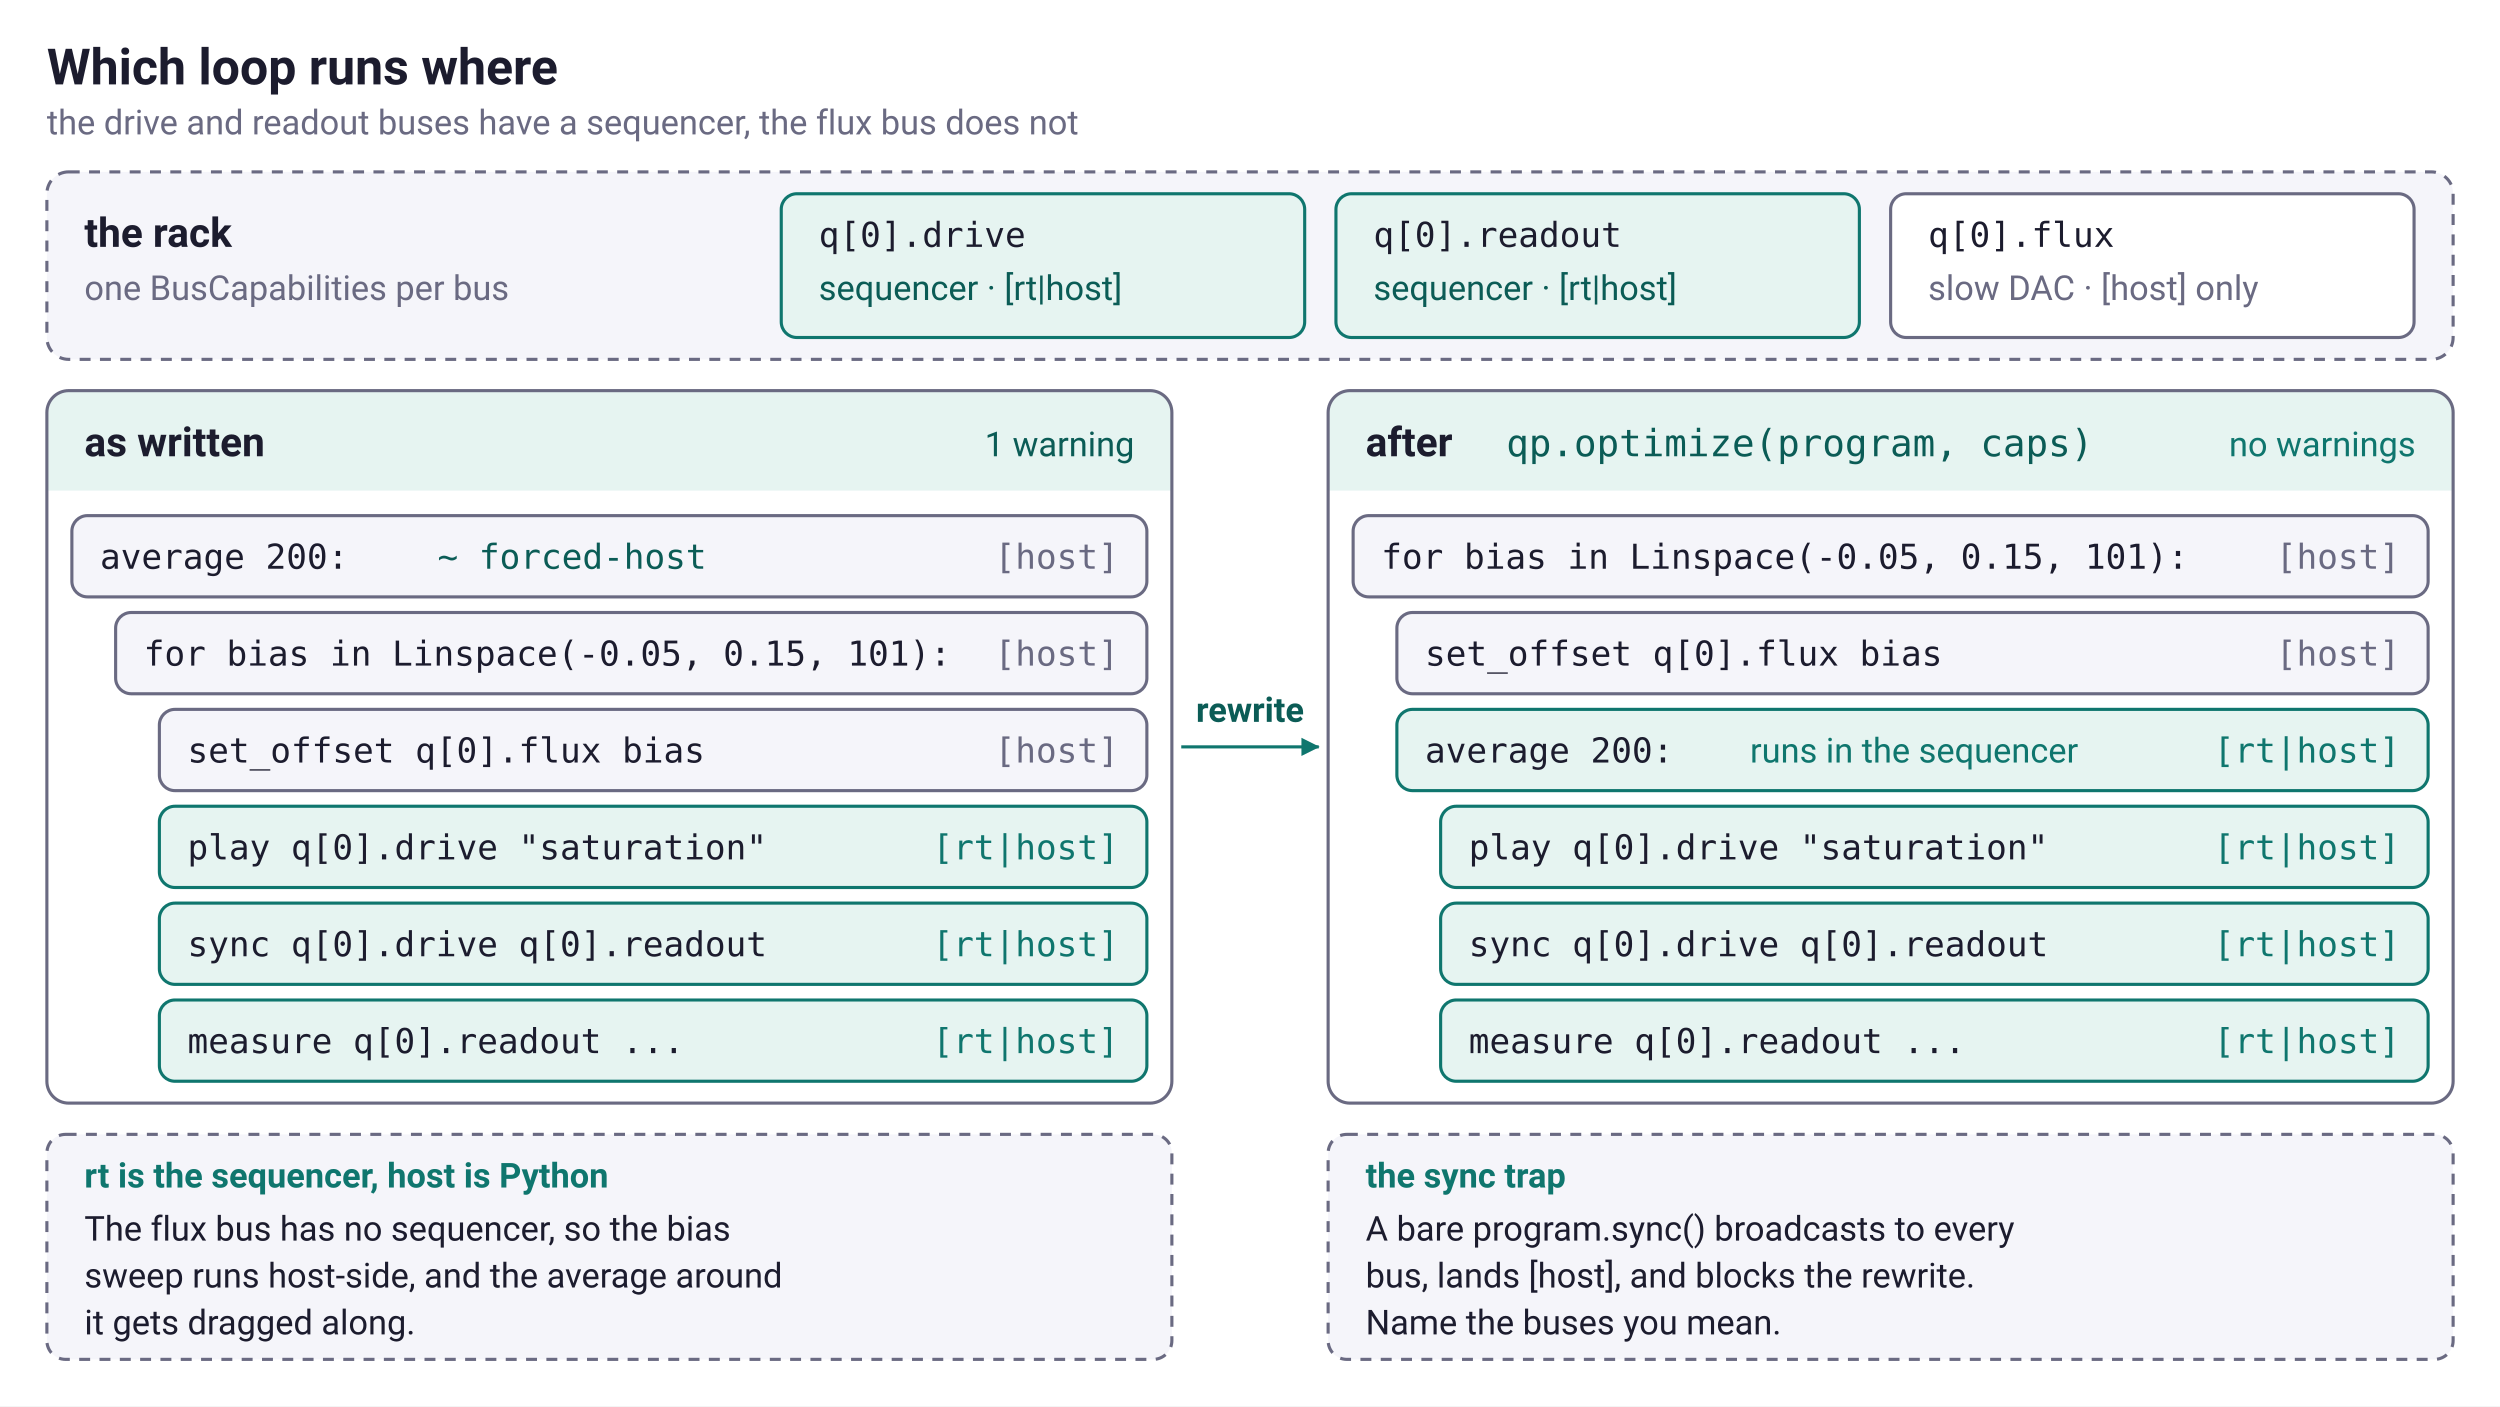
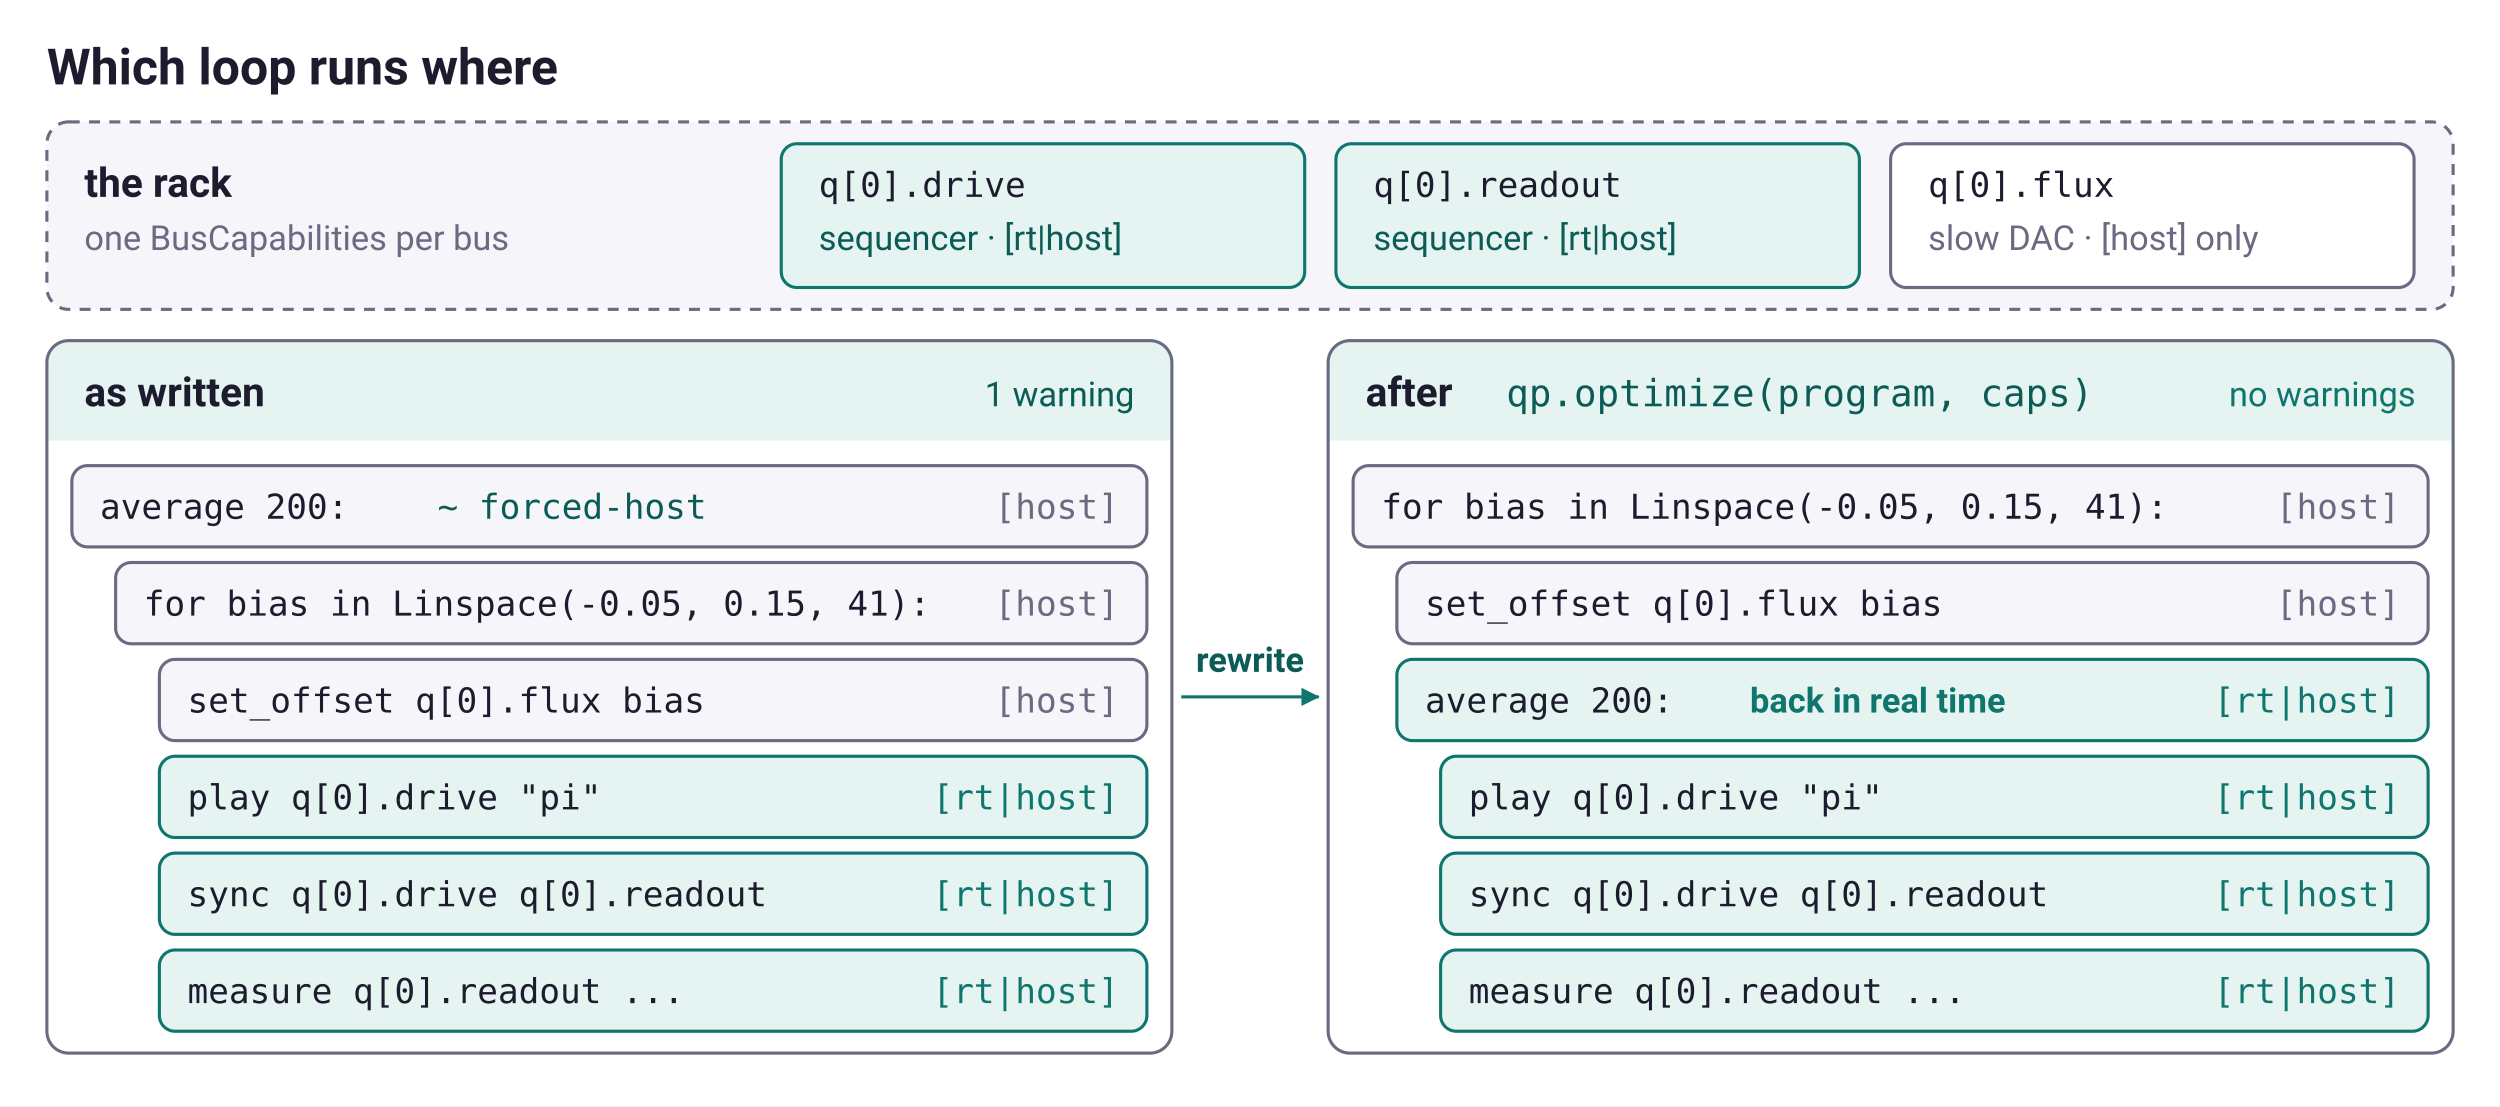
- <svg xmlns="http://www.w3.org/2000/svg" viewBox="0 0 1600 900" width="1600" height="900" role="img" font-family="-apple-system, Segoe UI, Roboto, Helvetica, Arial, sans-serif">
+ <svg xmlns="http://www.w3.org/2000/svg" viewBox="0 0 1600 708" width="1600" height="708" role="img" font-family="-apple-system, Segoe UI, Roboto, Helvetica, Arial, sans-serif">
  <defs>
    <marker id="arrow" viewBox="0 0 12 12" refX="10.5" refY="6" markerWidth="7" markerHeight="7" orient="auto">
      <path d="M1 1 L11 6 L1 11 Z" fill="#0f766e" />
    </marker>
  </defs>
-   <rect width="1600" height="900" fill="#ffffff" />
+   <rect width="1600" height="708" fill="#ffffff" />
  <text x="30" y="54" font-size="32" font-weight="700" fill="#1c1c2e">Which loop runs where</text>
-   <text x="30" y="86" font-size="22" fill="#6a6a82">the drive and readout buses have a sequencer, the flux bus does not</text>
-   <rect x="30" y="110" width="1540" height="120" rx="14" fill="#f5f5fa" stroke="#6a6a82" stroke-width="2" stroke-dasharray="7 6" />
-   <text x="54" y="158" font-size="26" font-weight="700" fill="#1c1c2e">the rack</text>
-   <text x="54" y="192" font-size="22" fill="#6a6a82">one BusCapabilities per bus</text>
-   <rect x="500" y="124" width="335" height="92" rx="10" fill="#e6f4f1" stroke="#0f766e" stroke-width="2" />
-   <text x="524" y="158" font-size="22" fill="#1c1c2e" font-family="ui-monospace, SFMono-Regular, Menlo, Consolas, monospace">q[0].drive</text>
-   <text x="524" y="192" font-size="22" fill="#0b5c56">sequencer · [rt|host]</text>
-   <rect x="855" y="124" width="335" height="92" rx="10" fill="#e6f4f1" stroke="#0f766e" stroke-width="2" />
-   <text x="879" y="158" font-size="22" fill="#1c1c2e" font-family="ui-monospace, SFMono-Regular, Menlo, Consolas, monospace">q[0].readout</text>
-   <text x="879" y="192" font-size="22" fill="#0b5c56">sequencer · [rt|host]</text>
-   <rect x="1210" y="124" width="335" height="92" rx="10" fill="#ffffff" stroke="#6a6a82" stroke-width="2" />
-   <text x="1234" y="158" font-size="22" fill="#1c1c2e" font-family="ui-monospace, SFMono-Regular, Menlo, Consolas, monospace">q[0].flux</text>
-   <text x="1234" y="192" font-size="22" fill="#6a6a82">slow DAC · [host] only</text>
-   <path d="M30 264 A14 14 0 0 1 44 250 H736 A14 14 0 0 1 750 264 V314 H30 Z" fill="#e6f4f1" />
-   <rect x="30" y="250" width="720" height="456" rx="14" fill="none" stroke="#6a6a82" stroke-width="2" />
-   <text x="54" y="292" font-size="26" font-weight="700" fill="#1c1c2e">as written</text>
-   <text x="726" y="292" font-size="22" fill="#0b5c56" text-anchor="end">1 warning</text>
-   <rect x="46" y="330" width="688" height="52" rx="10" fill="#f5f5fa" stroke="#6a6a82" stroke-width="2" />
-   <text x="64" y="364" font-size="22" fill="#1c1c2e" font-family="ui-monospace, SFMono-Regular, Menlo, Consolas, monospace">average 200:</text>
-   <text x="280" y="364" font-size="22" fill="#0b5c56" font-family="ui-monospace, SFMono-Regular, Menlo, Consolas, monospace">~ forced-host</text>
-   <text x="716" y="364" font-size="22" fill="#6a6a82" text-anchor="end" font-family="ui-monospace, SFMono-Regular, Menlo, Consolas, monospace">[host]</text>
-   <rect x="74" y="392" width="660" height="52" rx="10" fill="#f5f5fa" stroke="#6a6a82" stroke-width="2" />
-   <text x="92" y="426" font-size="22" fill="#1c1c2e" font-family="ui-monospace, SFMono-Regular, Menlo, Consolas, monospace">for bias in Linspace(-0.05, 0.15, 101):</text>
-   <text x="716" y="426" font-size="22" fill="#6a6a82" text-anchor="end" font-family="ui-monospace, SFMono-Regular, Menlo, Consolas, monospace">[host]</text>
-   <rect x="102" y="454" width="632" height="52" rx="10" fill="#f5f5fa" stroke="#6a6a82" stroke-width="2" />
-   <text x="120" y="488" font-size="22" fill="#1c1c2e" font-family="ui-monospace, SFMono-Regular, Menlo, Consolas, monospace">set_offset q[0].flux bias</text>
-   <text x="716" y="488" font-size="22" fill="#6a6a82" text-anchor="end" font-family="ui-monospace, SFMono-Regular, Menlo, Consolas, monospace">[host]</text>
-   <rect x="102" y="516" width="632" height="52" rx="10" fill="#e6f4f1" stroke="#0f766e" stroke-width="2" />
-   <text x="120" y="550" font-size="22" fill="#1c1c2e" font-family="ui-monospace, SFMono-Regular, Menlo, Consolas, monospace">play q[0].drive "saturation"</text>
-   <text x="716" y="550" font-size="22" fill="#0f766e" text-anchor="end" font-family="ui-monospace, SFMono-Regular, Menlo, Consolas, monospace">[rt|host]</text>
-   <rect x="102" y="578" width="632" height="52" rx="10" fill="#e6f4f1" stroke="#0f766e" stroke-width="2" />
-   <text x="120" y="612" font-size="22" fill="#1c1c2e" font-family="ui-monospace, SFMono-Regular, Menlo, Consolas, monospace">sync q[0].drive q[0].readout</text>
-   <text x="716" y="612" font-size="22" fill="#0f766e" text-anchor="end" font-family="ui-monospace, SFMono-Regular, Menlo, Consolas, monospace">[rt|host]</text>
-   <rect x="102" y="640" width="632" height="52" rx="10" fill="#e6f4f1" stroke="#0f766e" stroke-width="2" />
-   <text x="120" y="674" font-size="22" fill="#1c1c2e" font-family="ui-monospace, SFMono-Regular, Menlo, Consolas, monospace">measure q[0].readout ...</text>
-   <text x="716" y="674" font-size="22" fill="#0f766e" text-anchor="end" font-family="ui-monospace, SFMono-Regular, Menlo, Consolas, monospace">[rt|host]</text>
-   <line x1="756" y1="478" x2="844" y2="478" stroke="#0f766e" stroke-width="2" marker-end="url(#arrow)" />
-   <text x="800" y="462" font-size="22" font-weight="700" fill="#0b5c56" text-anchor="middle">rewrite</text>
-   <path d="M850 264 A14 14 0 0 1 864 250 H1556 A14 14 0 0 1 1570 264 V314 H850 Z" fill="#e6f4f1" />
-   <rect x="850" y="250" width="720" height="456" rx="14" fill="none" stroke="#6a6a82" stroke-width="2" />
-   <text x="874" y="292" font-size="26" font-weight="700" fill="#1c1c2e">after</text>
-   <text x="964" y="292" font-size="24" fill="#0b5c56" font-family="ui-monospace, SFMono-Regular, Menlo, Consolas, monospace">qp.optimize(program, caps)</text>
-   <text x="1546" y="292" font-size="22" fill="#0f766e" text-anchor="end">no warnings</text>
-   <rect x="866" y="330" width="688" height="52" rx="10" fill="#f5f5fa" stroke="#6a6a82" stroke-width="2" />
-   <text x="884" y="364" font-size="22" fill="#1c1c2e" font-family="ui-monospace, SFMono-Regular, Menlo, Consolas, monospace">for bias in Linspace(-0.05, 0.15, 101):</text>
-   <text x="1536" y="364" font-size="22" fill="#6a6a82" text-anchor="end" font-family="ui-monospace, SFMono-Regular, Menlo, Consolas, monospace">[host]</text>
-   <rect x="894" y="392" width="660" height="52" rx="10" fill="#f5f5fa" stroke="#6a6a82" stroke-width="2" />
-   <text x="912" y="426" font-size="22" fill="#1c1c2e" font-family="ui-monospace, SFMono-Regular, Menlo, Consolas, monospace">set_offset q[0].flux bias</text>
-   <text x="1536" y="426" font-size="22" fill="#6a6a82" text-anchor="end" font-family="ui-monospace, SFMono-Regular, Menlo, Consolas, monospace">[host]</text>
-   <rect x="894" y="454" width="660" height="52" rx="10" fill="#e6f4f1" stroke="#0f766e" stroke-width="2" />
-   <text x="912" y="488" font-size="22" fill="#1c1c2e" font-family="ui-monospace, SFMono-Regular, Menlo, Consolas, monospace">average 200:</text>
-   <text x="1120" y="488" font-size="22" fill="#0f766e">runs in the sequencer</text>
-   <text x="1536" y="488" font-size="22" fill="#0f766e" text-anchor="end" font-family="ui-monospace, SFMono-Regular, Menlo, Consolas, monospace">[rt|host]</text>
-   <rect x="922" y="516" width="632" height="52" rx="10" fill="#e6f4f1" stroke="#0f766e" stroke-width="2" />
-   <text x="940" y="550" font-size="22" fill="#1c1c2e" font-family="ui-monospace, SFMono-Regular, Menlo, Consolas, monospace">play q[0].drive "saturation"</text>
-   <text x="1536" y="550" font-size="22" fill="#0f766e" text-anchor="end" font-family="ui-monospace, SFMono-Regular, Menlo, Consolas, monospace">[rt|host]</text>
-   <rect x="922" y="578" width="632" height="52" rx="10" fill="#e6f4f1" stroke="#0f766e" stroke-width="2" />
-   <text x="940" y="612" font-size="22" fill="#1c1c2e" font-family="ui-monospace, SFMono-Regular, Menlo, Consolas, monospace">sync q[0].drive q[0].readout</text>
-   <text x="1536" y="612" font-size="22" fill="#0f766e" text-anchor="end" font-family="ui-monospace, SFMono-Regular, Menlo, Consolas, monospace">[rt|host]</text>
-   <rect x="922" y="640" width="632" height="52" rx="10" fill="#e6f4f1" stroke="#0f766e" stroke-width="2" />
-   <text x="940" y="674" font-size="22" fill="#1c1c2e" font-family="ui-monospace, SFMono-Regular, Menlo, Consolas, monospace">measure q[0].readout ...</text>
-   <text x="1536" y="674" font-size="22" fill="#0f766e" text-anchor="end" font-family="ui-monospace, SFMono-Regular, Menlo, Consolas, monospace">[rt|host]</text>
-   <rect x="30" y="726" width="720" height="144" rx="12" fill="#f5f5fa" stroke="#6a6a82" stroke-width="2" stroke-dasharray="7 6" />
-   <text x="54" y="760" font-size="22" font-weight="700" fill="#0f766e">rt is the sequencer, host is Python</text>
-   <text x="54" y="794" font-size="22" fill="#1c1c2e">The flux bus has no sequencer, so the bias</text>
-   <text x="54" y="824" font-size="22" fill="#1c1c2e">sweep runs host-side, and the average around</text>
-   <text x="54" y="854" font-size="22" fill="#1c1c2e">it gets dragged along.</text>
-   <rect x="850" y="726" width="720" height="144" rx="12" fill="#f5f5fa" stroke="#6a6a82" stroke-width="2" stroke-dasharray="7 6" />
-   <text x="874" y="760" font-size="22" font-weight="700" fill="#0f766e">the sync trap</text>
-   <text x="874" y="794" font-size="22" fill="#1c1c2e">A bare program.sync() broadcasts to every</text>
-   <text x="874" y="824" font-size="22" fill="#1c1c2e">bus, lands [host], and blocks the rewrite.</text>
-   <text x="874" y="854" font-size="22" fill="#1c1c2e">Name the buses you mean.</text>
+   <g transform="translate(0,-32)">
+     <rect x="30" y="110" width="1540" height="120" rx="14" fill="#f5f5fa" stroke="#6a6a82" stroke-width="2" stroke-dasharray="7 6" />
+     <text x="54" y="158" font-size="26" font-weight="700" fill="#1c1c2e">the rack</text>
+     <text x="54" y="192" font-size="22" fill="#6a6a82">one BusCapabilities per bus</text>
+     <rect x="500" y="124" width="335" height="92" rx="10" fill="#e6f4f1" stroke="#0f766e" stroke-width="2" />
+     <text x="524" y="158" font-size="22" fill="#1c1c2e" font-family="ui-monospace, SFMono-Regular, Menlo, Consolas, monospace">q[0].drive</text>
+     <text x="524" y="192" font-size="22" fill="#0b5c56">sequencer · [rt|host]</text>
+     <rect x="855" y="124" width="335" height="92" rx="10" fill="#e6f4f1" stroke="#0f766e" stroke-width="2" />
+     <text x="879" y="158" font-size="22" fill="#1c1c2e" font-family="ui-monospace, SFMono-Regular, Menlo, Consolas, monospace">q[0].readout</text>
+     <text x="879" y="192" font-size="22" fill="#0b5c56">sequencer · [rt|host]</text>
+     <rect x="1210" y="124" width="335" height="92" rx="10" fill="#ffffff" stroke="#6a6a82" stroke-width="2" />
+     <text x="1234" y="158" font-size="22" fill="#1c1c2e" font-family="ui-monospace, SFMono-Regular, Menlo, Consolas, monospace">q[0].flux</text>
+     <text x="1234" y="192" font-size="22" fill="#6a6a82">slow DAC · [host] only</text>
+     <path d="M30 264 A14 14 0 0 1 44 250 H736 A14 14 0 0 1 750 264 V314 H30 Z" fill="#e6f4f1" />
+     <rect x="30" y="250" width="720" height="456" rx="14" fill="none" stroke="#6a6a82" stroke-width="2" />
+     <text x="54" y="292" font-size="26" font-weight="700" fill="#1c1c2e">as written</text>
+     <text x="726" y="292" font-size="22" fill="#0b5c56" text-anchor="end">1 warning</text>
+     <rect x="46" y="330" width="688" height="52" rx="10" fill="#f5f5fa" stroke="#6a6a82" stroke-width="2" />
+     <text x="64" y="364" font-size="22" fill="#1c1c2e" font-family="ui-monospace, SFMono-Regular, Menlo, Consolas, monospace">average 200:</text>
+     <text x="280" y="364" font-size="22" fill="#0b5c56" font-family="ui-monospace, SFMono-Regular, Menlo, Consolas, monospace">~ forced-host</text>
+     <text x="716" y="364" font-size="22" fill="#6a6a82" text-anchor="end" font-family="ui-monospace, SFMono-Regular, Menlo, Consolas, monospace">[host]</text>
+     <rect x="74" y="392" width="660" height="52" rx="10" fill="#f5f5fa" stroke="#6a6a82" stroke-width="2" />
+     <text x="92" y="426" font-size="22" fill="#1c1c2e" font-family="ui-monospace, SFMono-Regular, Menlo, Consolas, monospace">for bias in Linspace(-0.05, 0.15, 41):</text>
+     <text x="716" y="426" font-size="22" fill="#6a6a82" text-anchor="end" font-family="ui-monospace, SFMono-Regular, Menlo, Consolas, monospace">[host]</text>
+     <rect x="102" y="454" width="632" height="52" rx="10" fill="#f5f5fa" stroke="#6a6a82" stroke-width="2" />
+     <text x="120" y="488" font-size="22" fill="#1c1c2e" font-family="ui-monospace, SFMono-Regular, Menlo, Consolas, monospace">set_offset q[0].flux bias</text>
+     <text x="716" y="488" font-size="22" fill="#6a6a82" text-anchor="end" font-family="ui-monospace, SFMono-Regular, Menlo, Consolas, monospace">[host]</text>
+     <rect x="102" y="516" width="632" height="52" rx="10" fill="#e6f4f1" stroke="#0f766e" stroke-width="2" />
+     <text x="120" y="550" font-size="22" fill="#1c1c2e" font-family="ui-monospace, SFMono-Regular, Menlo, Consolas, monospace">play q[0].drive "pi"</text>
+     <text x="716" y="550" font-size="22" fill="#0f766e" text-anchor="end" font-family="ui-monospace, SFMono-Regular, Menlo, Consolas, monospace">[rt|host]</text>
+     <rect x="102" y="578" width="632" height="52" rx="10" fill="#e6f4f1" stroke="#0f766e" stroke-width="2" />
+     <text x="120" y="612" font-size="22" fill="#1c1c2e" font-family="ui-monospace, SFMono-Regular, Menlo, Consolas, monospace">sync q[0].drive q[0].readout</text>
+     <text x="716" y="612" font-size="22" fill="#0f766e" text-anchor="end" font-family="ui-monospace, SFMono-Regular, Menlo, Consolas, monospace">[rt|host]</text>
+     <rect x="102" y="640" width="632" height="52" rx="10" fill="#e6f4f1" stroke="#0f766e" stroke-width="2" />
+     <text x="120" y="674" font-size="22" fill="#1c1c2e" font-family="ui-monospace, SFMono-Regular, Menlo, Consolas, monospace">measure q[0].readout ...</text>
+     <text x="716" y="674" font-size="22" fill="#0f766e" text-anchor="end" font-family="ui-monospace, SFMono-Regular, Menlo, Consolas, monospace">[rt|host]</text>
+     <line x1="756" y1="478" x2="844" y2="478" stroke="#0f766e" stroke-width="2" marker-end="url(#arrow)" />
+     <text x="800" y="462" font-size="22" font-weight="700" fill="#0b5c56" text-anchor="middle">rewrite</text>
+     <path d="M850 264 A14 14 0 0 1 864 250 H1556 A14 14 0 0 1 1570 264 V314 H850 Z" fill="#e6f4f1" />
+     <rect x="850" y="250" width="720" height="456" rx="14" fill="none" stroke="#6a6a82" stroke-width="2" />
+     <text x="874" y="292" font-size="26" font-weight="700" fill="#1c1c2e">after</text>
+     <text x="964" y="292" font-size="24" fill="#0b5c56" font-family="ui-monospace, SFMono-Regular, Menlo, Consolas, monospace">qp.optimize(program, caps)</text>
+     <text x="1546" y="292" font-size="22" fill="#0f766e" text-anchor="end">no warnings</text>
+     <rect x="866" y="330" width="688" height="52" rx="10" fill="#f5f5fa" stroke="#6a6a82" stroke-width="2" />
+     <text x="884" y="364" font-size="22" fill="#1c1c2e" font-family="ui-monospace, SFMono-Regular, Menlo, Consolas, monospace">for bias in Linspace(-0.05, 0.15, 41):</text>
+     <text x="1536" y="364" font-size="22" fill="#6a6a82" text-anchor="end" font-family="ui-monospace, SFMono-Regular, Menlo, Consolas, monospace">[host]</text>
+     <rect x="894" y="392" width="660" height="52" rx="10" fill="#f5f5fa" stroke="#6a6a82" stroke-width="2" />
+     <text x="912" y="426" font-size="22" fill="#1c1c2e" font-family="ui-monospace, SFMono-Regular, Menlo, Consolas, monospace">set_offset q[0].flux bias</text>
+     <text x="1536" y="426" font-size="22" fill="#6a6a82" text-anchor="end" font-family="ui-monospace, SFMono-Regular, Menlo, Consolas, monospace">[host]</text>
+     <rect x="894" y="454" width="660" height="52" rx="10" fill="#e6f4f1" stroke="#0f766e" stroke-width="2" />
+     <text x="912" y="488" font-size="22" fill="#1c1c2e" font-family="ui-monospace, SFMono-Regular, Menlo, Consolas, monospace">average 200:</text>
+     <text x="1120" y="488" font-size="22" font-weight="700" fill="#0f766e">back in real time</text>
+     <text x="1536" y="488" font-size="22" fill="#0f766e" text-anchor="end" font-family="ui-monospace, SFMono-Regular, Menlo, Consolas, monospace">[rt|host]</text>
+     <rect x="922" y="516" width="632" height="52" rx="10" fill="#e6f4f1" stroke="#0f766e" stroke-width="2" />
+     <text x="940" y="550" font-size="22" fill="#1c1c2e" font-family="ui-monospace, SFMono-Regular, Menlo, Consolas, monospace">play q[0].drive "pi"</text>
+     <text x="1536" y="550" font-size="22" fill="#0f766e" text-anchor="end" font-family="ui-monospace, SFMono-Regular, Menlo, Consolas, monospace">[rt|host]</text>
+     <rect x="922" y="578" width="632" height="52" rx="10" fill="#e6f4f1" stroke="#0f766e" stroke-width="2" />
+     <text x="940" y="612" font-size="22" fill="#1c1c2e" font-family="ui-monospace, SFMono-Regular, Menlo, Consolas, monospace">sync q[0].drive q[0].readout</text>
+     <text x="1536" y="612" font-size="22" fill="#0f766e" text-anchor="end" font-family="ui-monospace, SFMono-Regular, Menlo, Consolas, monospace">[rt|host]</text>
+     <rect x="922" y="640" width="632" height="52" rx="10" fill="#e6f4f1" stroke="#0f766e" stroke-width="2" />
+     <text x="940" y="674" font-size="22" fill="#1c1c2e" font-family="ui-monospace, SFMono-Regular, Menlo, Consolas, monospace">measure q[0].readout ...</text>
+     <text x="1536" y="674" font-size="22" fill="#0f766e" text-anchor="end" font-family="ui-monospace, SFMono-Regular, Menlo, Consolas, monospace">[rt|host]</text>
+   </g>
</svg>
